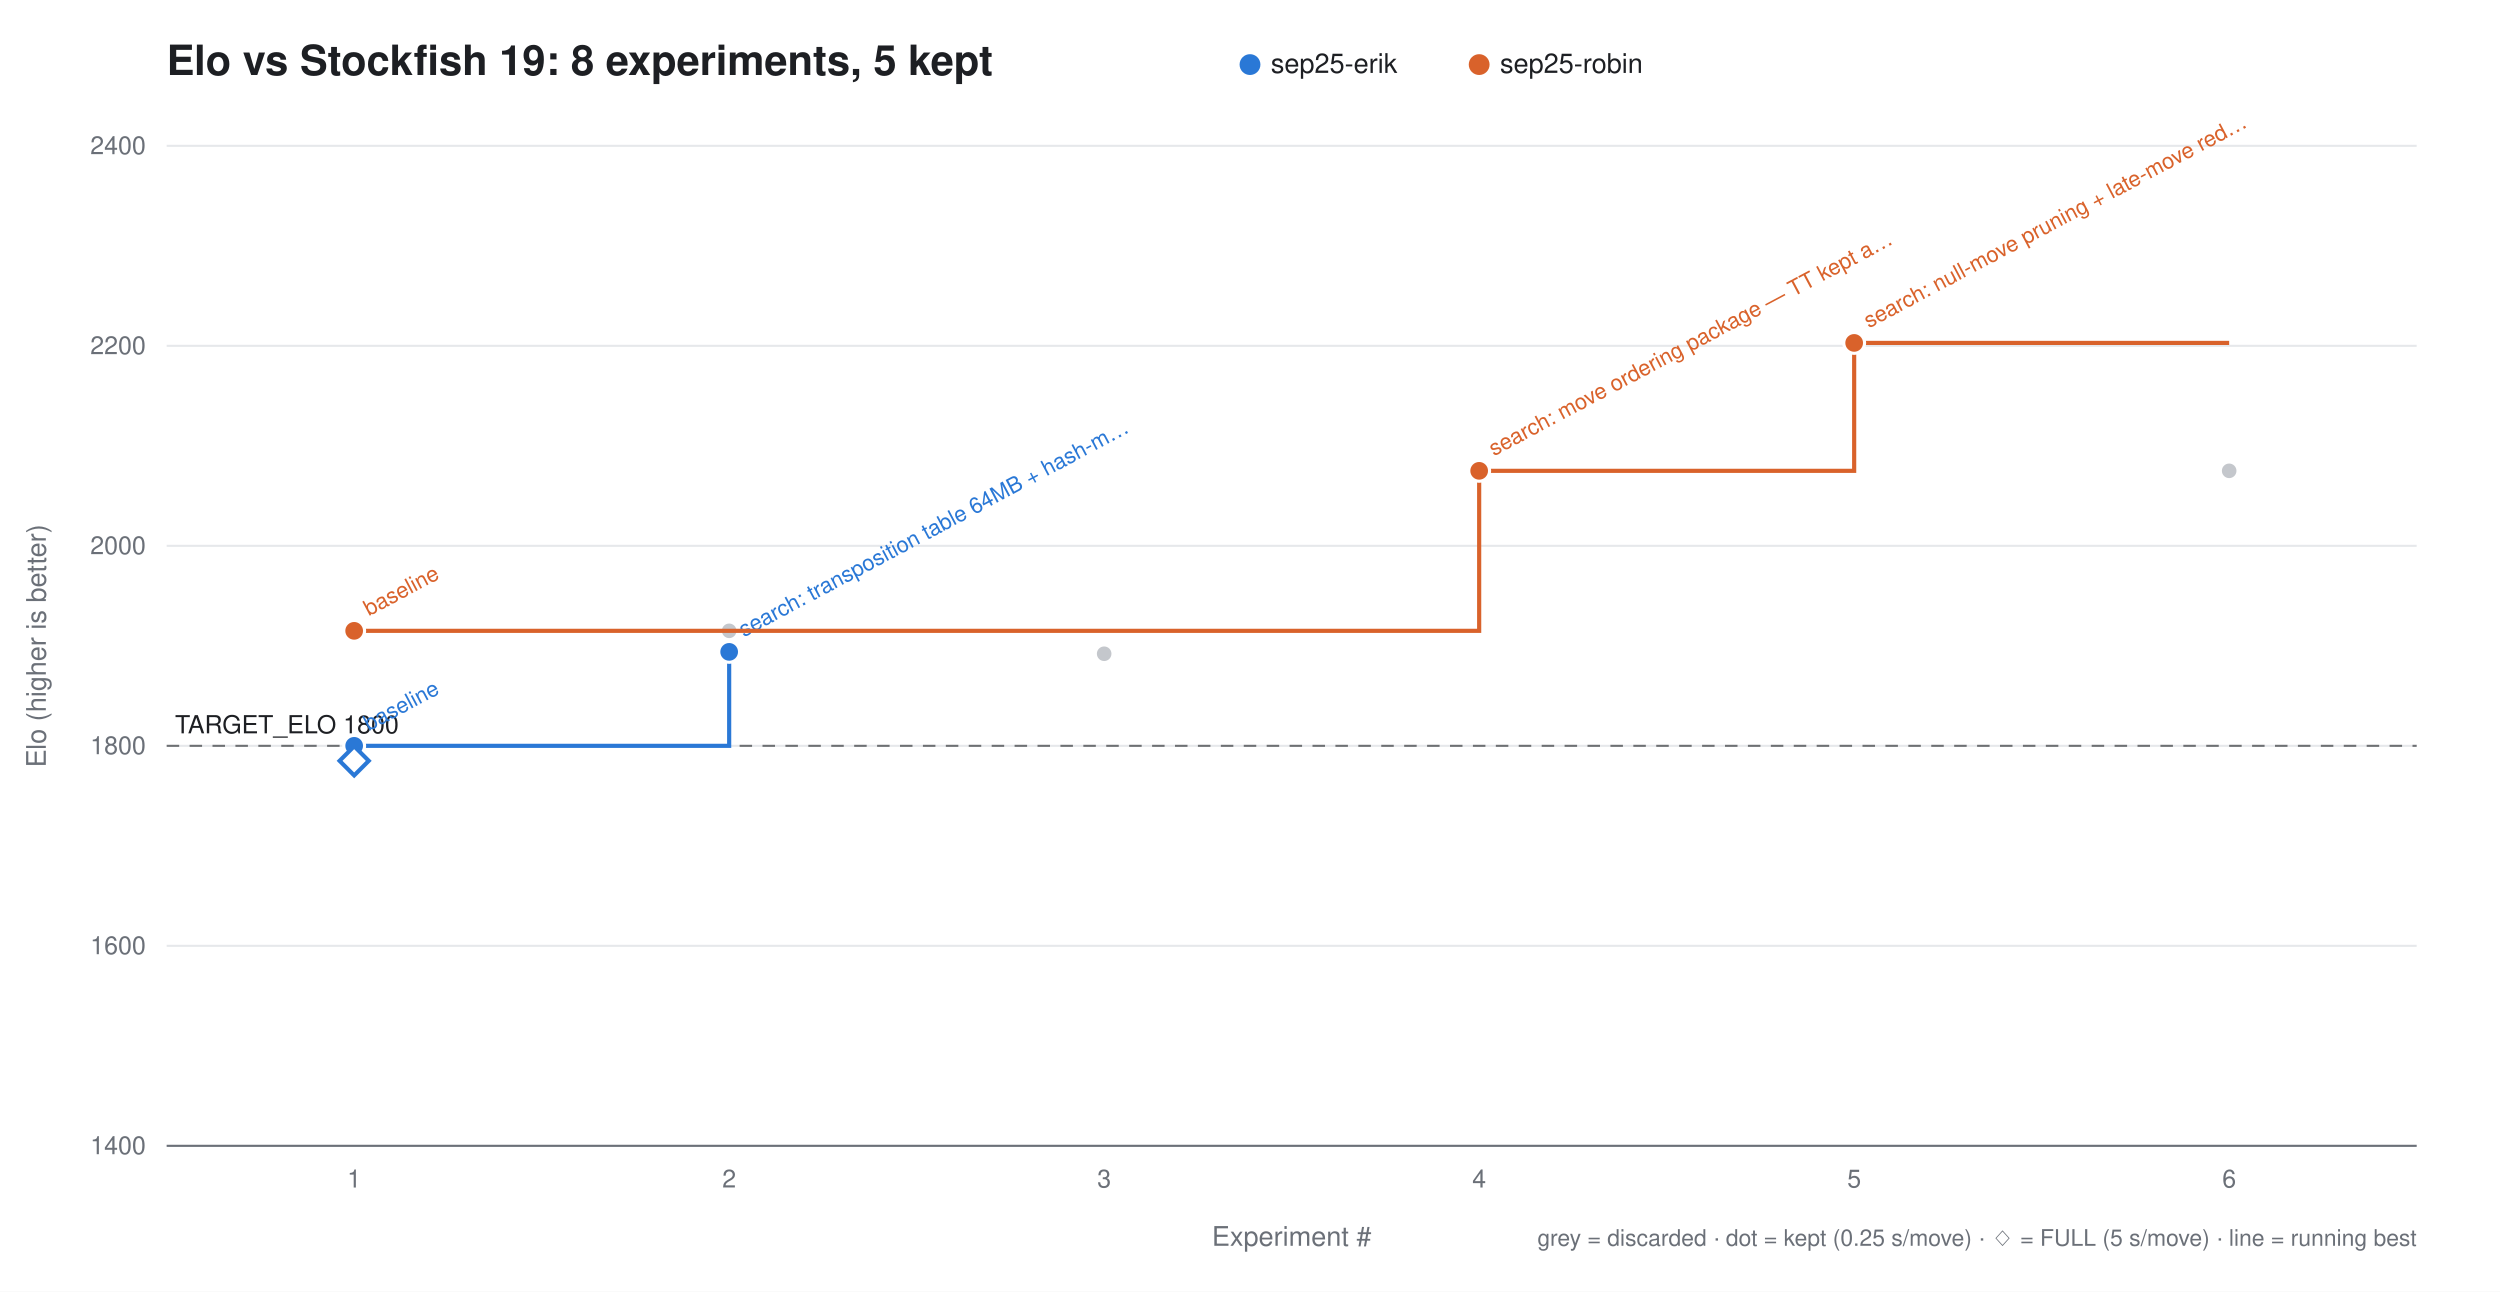
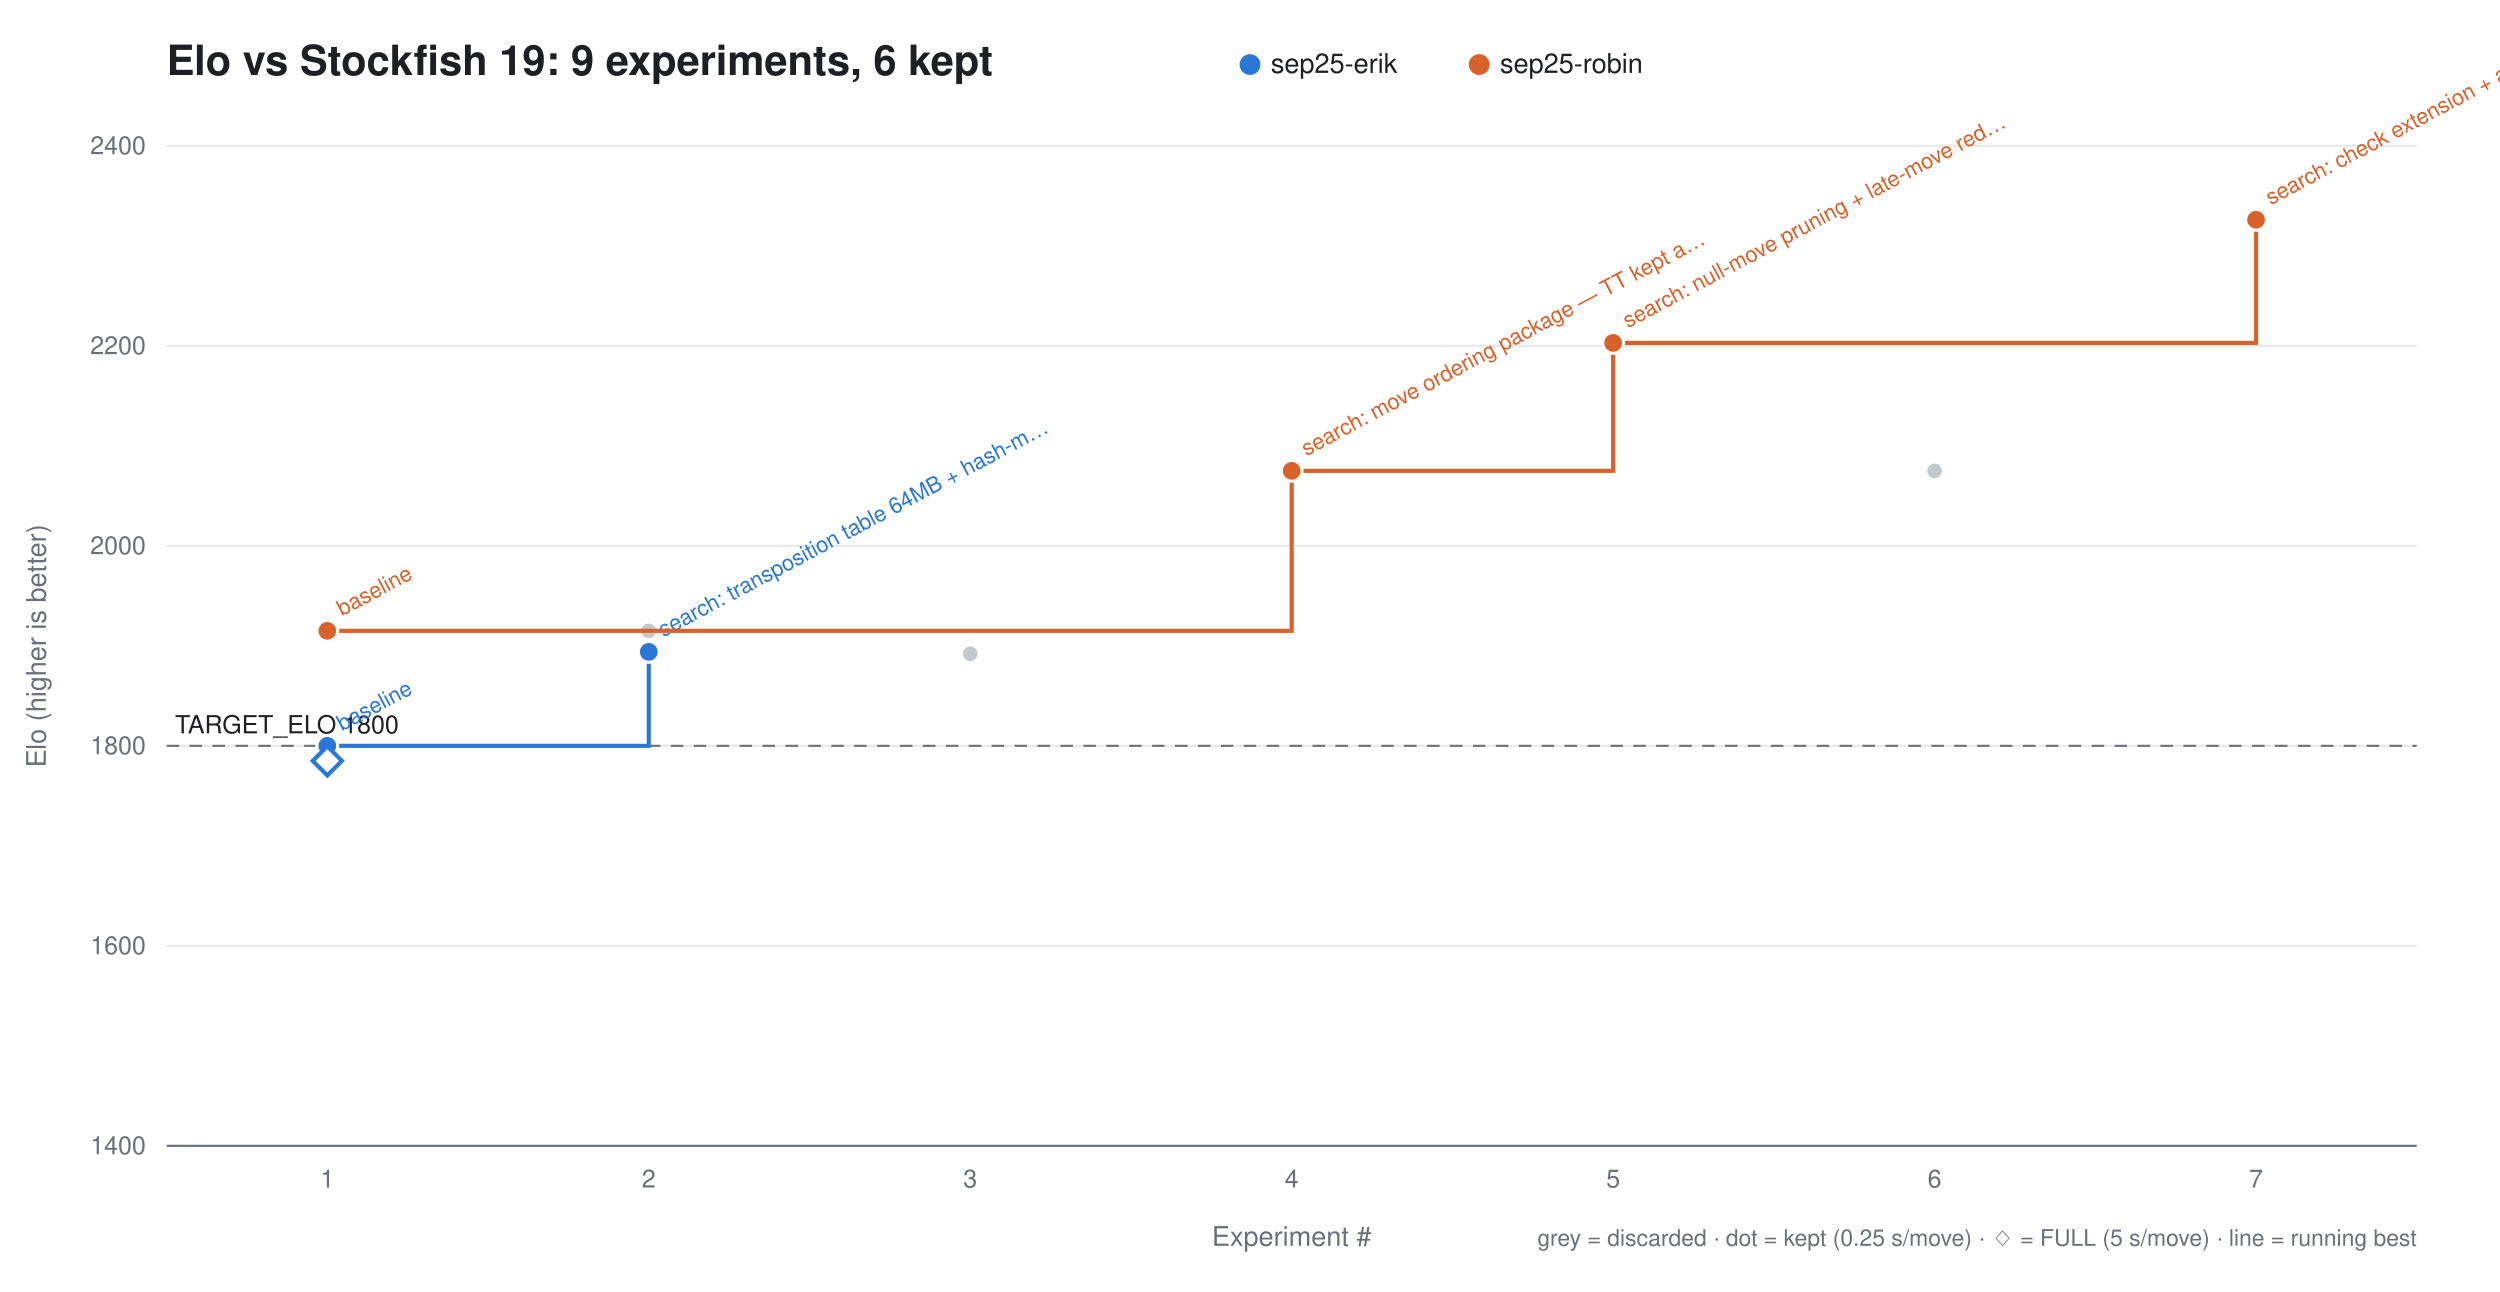
<svg xmlns="http://www.w3.org/2000/svg" width="1200" height="620" viewBox="0 0 1200 620" font-family="-apple-system,Segoe UI,Helvetica,Arial,sans-serif">
  <rect width="1200" height="620" fill="#ffffff" />
-   <text x="80" y="36" font-size="20" font-weight="600" fill="#1d1f23">Elo vs Stockfish 19: 8 experiments, 5 kept</text>
+   <text x="80" y="36" font-size="20" font-weight="600" fill="#1d1f23">Elo vs Stockfish 19: 9 experiments, 6 kept</text>
  <line x1="80" x2="1160" y1="550.0" y2="550.0" stroke="#e6e8eb" />
  <text x="70" y="554.0" font-size="12" text-anchor="end" fill="#6b7078">1400</text>
  <line x1="80" x2="1160" y1="454.0" y2="454.0" stroke="#e6e8eb" />
  <text x="70" y="458.0" font-size="12" text-anchor="end" fill="#6b7078">1600</text>
  <line x1="80" x2="1160" y1="358.0" y2="358.0" stroke="#e6e8eb" />
  <text x="70" y="362.0" font-size="12" text-anchor="end" fill="#6b7078">1800</text>
  <line x1="80" x2="1160" y1="262.0" y2="262.0" stroke="#e6e8eb" />
  <text x="70" y="266.0" font-size="12" text-anchor="end" fill="#6b7078">2000</text>
  <line x1="80" x2="1160" y1="166.0" y2="166.0" stroke="#e6e8eb" />
  <text x="70" y="170.0" font-size="12" text-anchor="end" fill="#6b7078">2200</text>
  <line x1="80" x2="1160" y1="70.0" y2="70.0" stroke="#e6e8eb" />
  <text x="70" y="74.0" font-size="12" text-anchor="end" fill="#6b7078">2400</text>
-   <text x="170.0" y="570" font-size="12" text-anchor="middle" fill="#6b7078">1</text>
-   <text x="350.0" y="570" font-size="12" text-anchor="middle" fill="#6b7078">2</text>
-   <text x="530.0" y="570" font-size="12" text-anchor="middle" fill="#6b7078">3</text>
-   <text x="710.0" y="570" font-size="12" text-anchor="middle" fill="#6b7078">4</text>
-   <text x="890.0" y="570" font-size="12" text-anchor="middle" fill="#6b7078">5</text>
-   <text x="1070.0" y="570" font-size="12" text-anchor="middle" fill="#6b7078">6</text>
+   <text x="157.1" y="570" font-size="12" text-anchor="middle" fill="#6b7078">1</text>
+   <text x="311.4" y="570" font-size="12" text-anchor="middle" fill="#6b7078">2</text>
+   <text x="465.7" y="570" font-size="12" text-anchor="middle" fill="#6b7078">3</text>
+   <text x="620.0" y="570" font-size="12" text-anchor="middle" fill="#6b7078">4</text>
+   <text x="774.3" y="570" font-size="12" text-anchor="middle" fill="#6b7078">5</text>
+   <text x="928.6" y="570" font-size="12" text-anchor="middle" fill="#6b7078">6</text>
+   <text x="1082.9" y="570" font-size="12" text-anchor="middle" fill="#6b7078">7</text>
  <line x1="80" x2="1160" y1="550" y2="550" stroke="#6b7078" />
  <text x="620.0" y="598" font-size="13" text-anchor="middle" fill="#6b7078">Experiment #</text>
  <text x="22" y="310.0" font-size="13" text-anchor="middle" fill="#6b7078" transform="rotate(-90 22 310.0)">Elo (higher is better)</text>
  <line x1="80" x2="1160" y1="358.0" y2="358.0" stroke="#1d1f23" stroke-dasharray="6 5" opacity="0.6" />
  <text x="84" y="352.0" font-size="12" fill="#1d1f23">TARGET_ELO 1800</text>
  <circle cx="600" cy="31" r="5" fill="#2a78d6" />
  <text x="610" y="35" font-size="13" fill="#1d1f23">sep25-erik</text>
-   <path d="M170.0,358.0 L350.0,358.0 L350.0,312.9 L350.0,312.9" fill="none" stroke="#2a78d6" stroke-width="2" />
-   <circle cx="170.0" cy="358.0" r="5" fill="#2a78d6" stroke="#ffffff" stroke-width="1.5" />
-   <text x="177.0" y="351.0" font-size="10.5" fill="#2a78d6" transform="rotate(-28 177.0 351.0)">baseline</text>
-   <circle cx="350.0" cy="312.9" r="5" fill="#2a78d6" stroke="#ffffff" stroke-width="1.5" />
-   <text x="357.0" y="305.9" font-size="10.5" fill="#2a78d6" transform="rotate(-28 357.0 305.9)">search: transposition table 64MB + hash-m…</text>
-   <path d="M170.0,358.2 L177.0,365.2 L170.0,372.2 L163.0,365.2 Z" fill="#ffffff" stroke="#2a78d6" stroke-width="2" />
+   <path d="M157.1,358.0 L311.4,358.0 L311.4,312.9 L311.4,312.9" fill="none" stroke="#2a78d6" stroke-width="2" />
+   <circle cx="157.1" cy="358.0" r="5" fill="#2a78d6" stroke="#ffffff" stroke-width="1.5" />
+   <text x="164.1" y="351.0" font-size="10.5" fill="#2a78d6" transform="rotate(-28 164.1 351.0)">baseline</text>
+   <circle cx="311.4" cy="312.9" r="5" fill="#2a78d6" stroke="#ffffff" stroke-width="1.5" />
+   <text x="318.4" y="305.9" font-size="10.5" fill="#2a78d6" transform="rotate(-28 318.4 305.9)">search: transposition table 64MB + hash-m…</text>
+   <path d="M157.1,358.2 L164.1,365.2 L157.1,372.2 L150.1,365.2 Z" fill="#ffffff" stroke="#2a78d6" stroke-width="2" />
  <circle cx="710" cy="31" r="5" fill="#d9622b" />
  <text x="720" y="35" font-size="13" fill="#1d1f23">sep25-robin</text>
-   <circle cx="350.0" cy="302.8" r="3.5" fill="#c4c7cc" />
-   <circle cx="530.0" cy="313.8" r="3.5" fill="#c4c7cc" />
-   <circle cx="1070.0" cy="226.0" r="3.5" fill="#c4c7cc" />
-   <path d="M170.0,302.8 L710.0,302.8 L710.0,226.0 L890.0,226.0 L890.0,164.6 L1070.0,164.6" fill="none" stroke="#d9622b" stroke-width="2" />
-   <circle cx="170.0" cy="302.8" r="5" fill="#d9622b" stroke="#ffffff" stroke-width="1.5" />
-   <text x="177.0" y="295.8" font-size="10.5" fill="#d9622b" transform="rotate(-28 177.0 295.8)">baseline</text>
-   <circle cx="710.0" cy="226.0" r="5" fill="#d9622b" stroke="#ffffff" stroke-width="1.5" />
-   <text x="717.0" y="219.0" font-size="10.5" fill="#d9622b" transform="rotate(-28 717.0 219.0)">search: move ordering package — TT kept a…</text>
-   <circle cx="890.0" cy="164.6" r="5" fill="#d9622b" stroke="#ffffff" stroke-width="1.5" />
-   <text x="897.0" y="157.6" font-size="10.5" fill="#d9622b" transform="rotate(-28 897.0 157.6)">search: null-move pruning + late-move red…</text>
+   <circle cx="311.4" cy="302.8" r="3.5" fill="#c4c7cc" />
+   <circle cx="465.7" cy="313.8" r="3.5" fill="#c4c7cc" />
+   <circle cx="928.6" cy="226.0" r="3.5" fill="#c4c7cc" />
+   <path d="M157.1,302.8 L620.0,302.8 L620.0,226.0 L774.3,226.0 L774.3,164.6 L1082.9,164.6 L1082.9,105.5 L1082.9,105.5" fill="none" stroke="#d9622b" stroke-width="2" />
+   <circle cx="157.1" cy="302.8" r="5" fill="#d9622b" stroke="#ffffff" stroke-width="1.5" />
+   <text x="164.1" y="295.8" font-size="10.5" fill="#d9622b" transform="rotate(-28 164.1 295.8)">baseline</text>
+   <circle cx="620.0" cy="226.0" r="5" fill="#d9622b" stroke="#ffffff" stroke-width="1.5" />
+   <text x="627.0" y="219.0" font-size="10.5" fill="#d9622b" transform="rotate(-28 627.0 219.0)">search: move ordering package — TT kept a…</text>
+   <circle cx="774.3" cy="164.6" r="5" fill="#d9622b" stroke="#ffffff" stroke-width="1.5" />
+   <text x="781.3" y="157.6" font-size="10.5" fill="#d9622b" transform="rotate(-28 781.3 157.6)">search: null-move pruning + late-move red…</text>
+   <circle cx="1082.9" cy="105.5" r="5" fill="#d9622b" stroke="#ffffff" stroke-width="1.5" />
+   <text x="1089.9" y="98.5" font-size="10.5" fill="#d9622b" transform="rotate(-28 1089.9 98.5)">search: check extension + all evasions in…</text>
  <text x="1160" y="598" font-size="11" text-anchor="end" fill="#6b7078">grey = discarded · dot = kept (0.25 s/move) · ◇ = FULL (5 s/move) · line = running best</text>
</svg>
